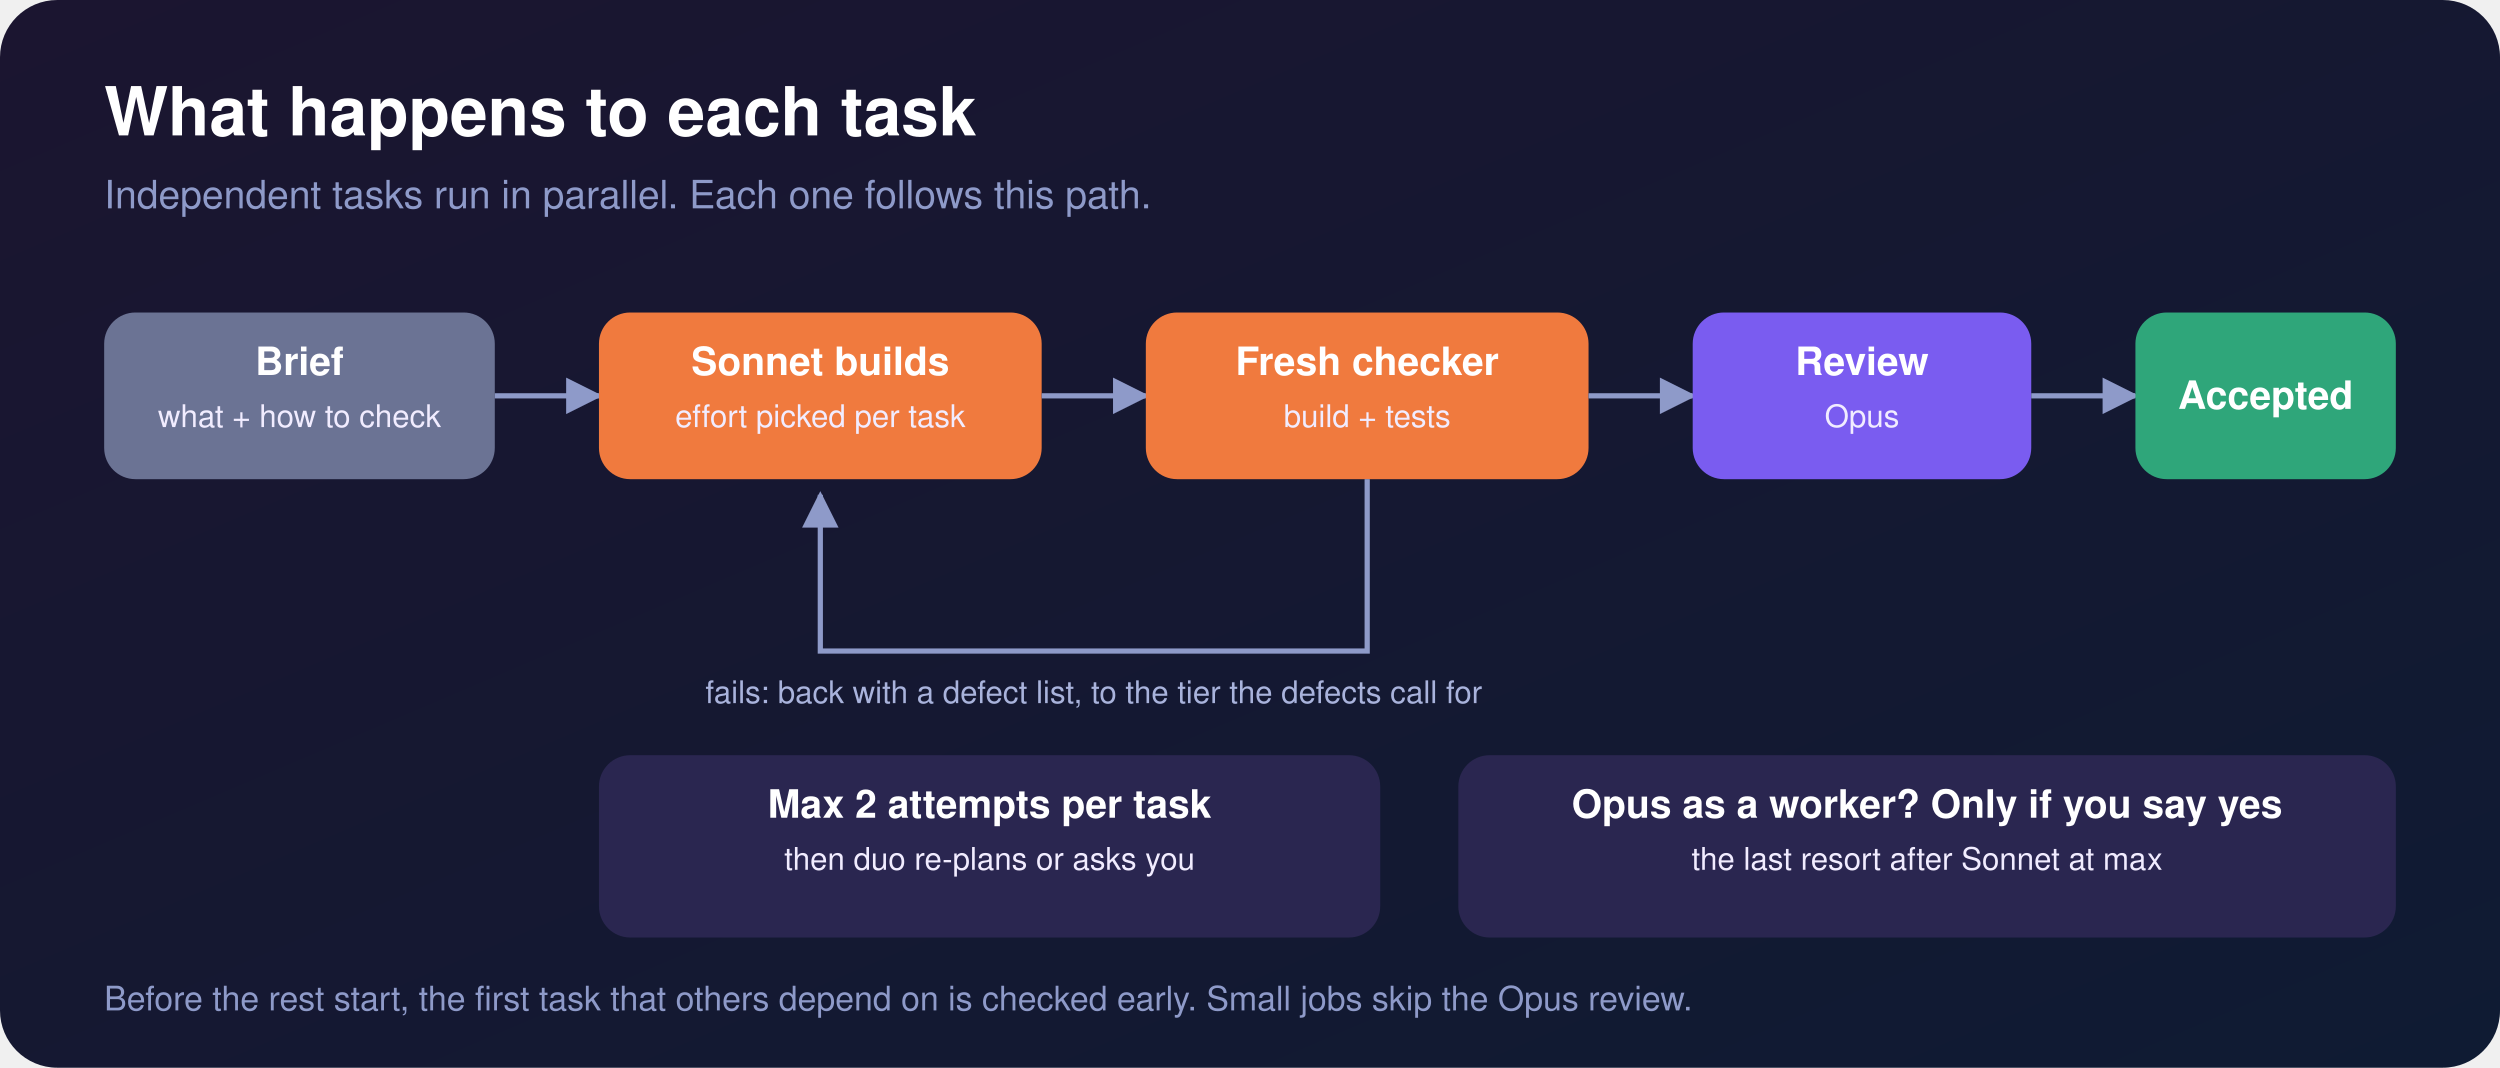
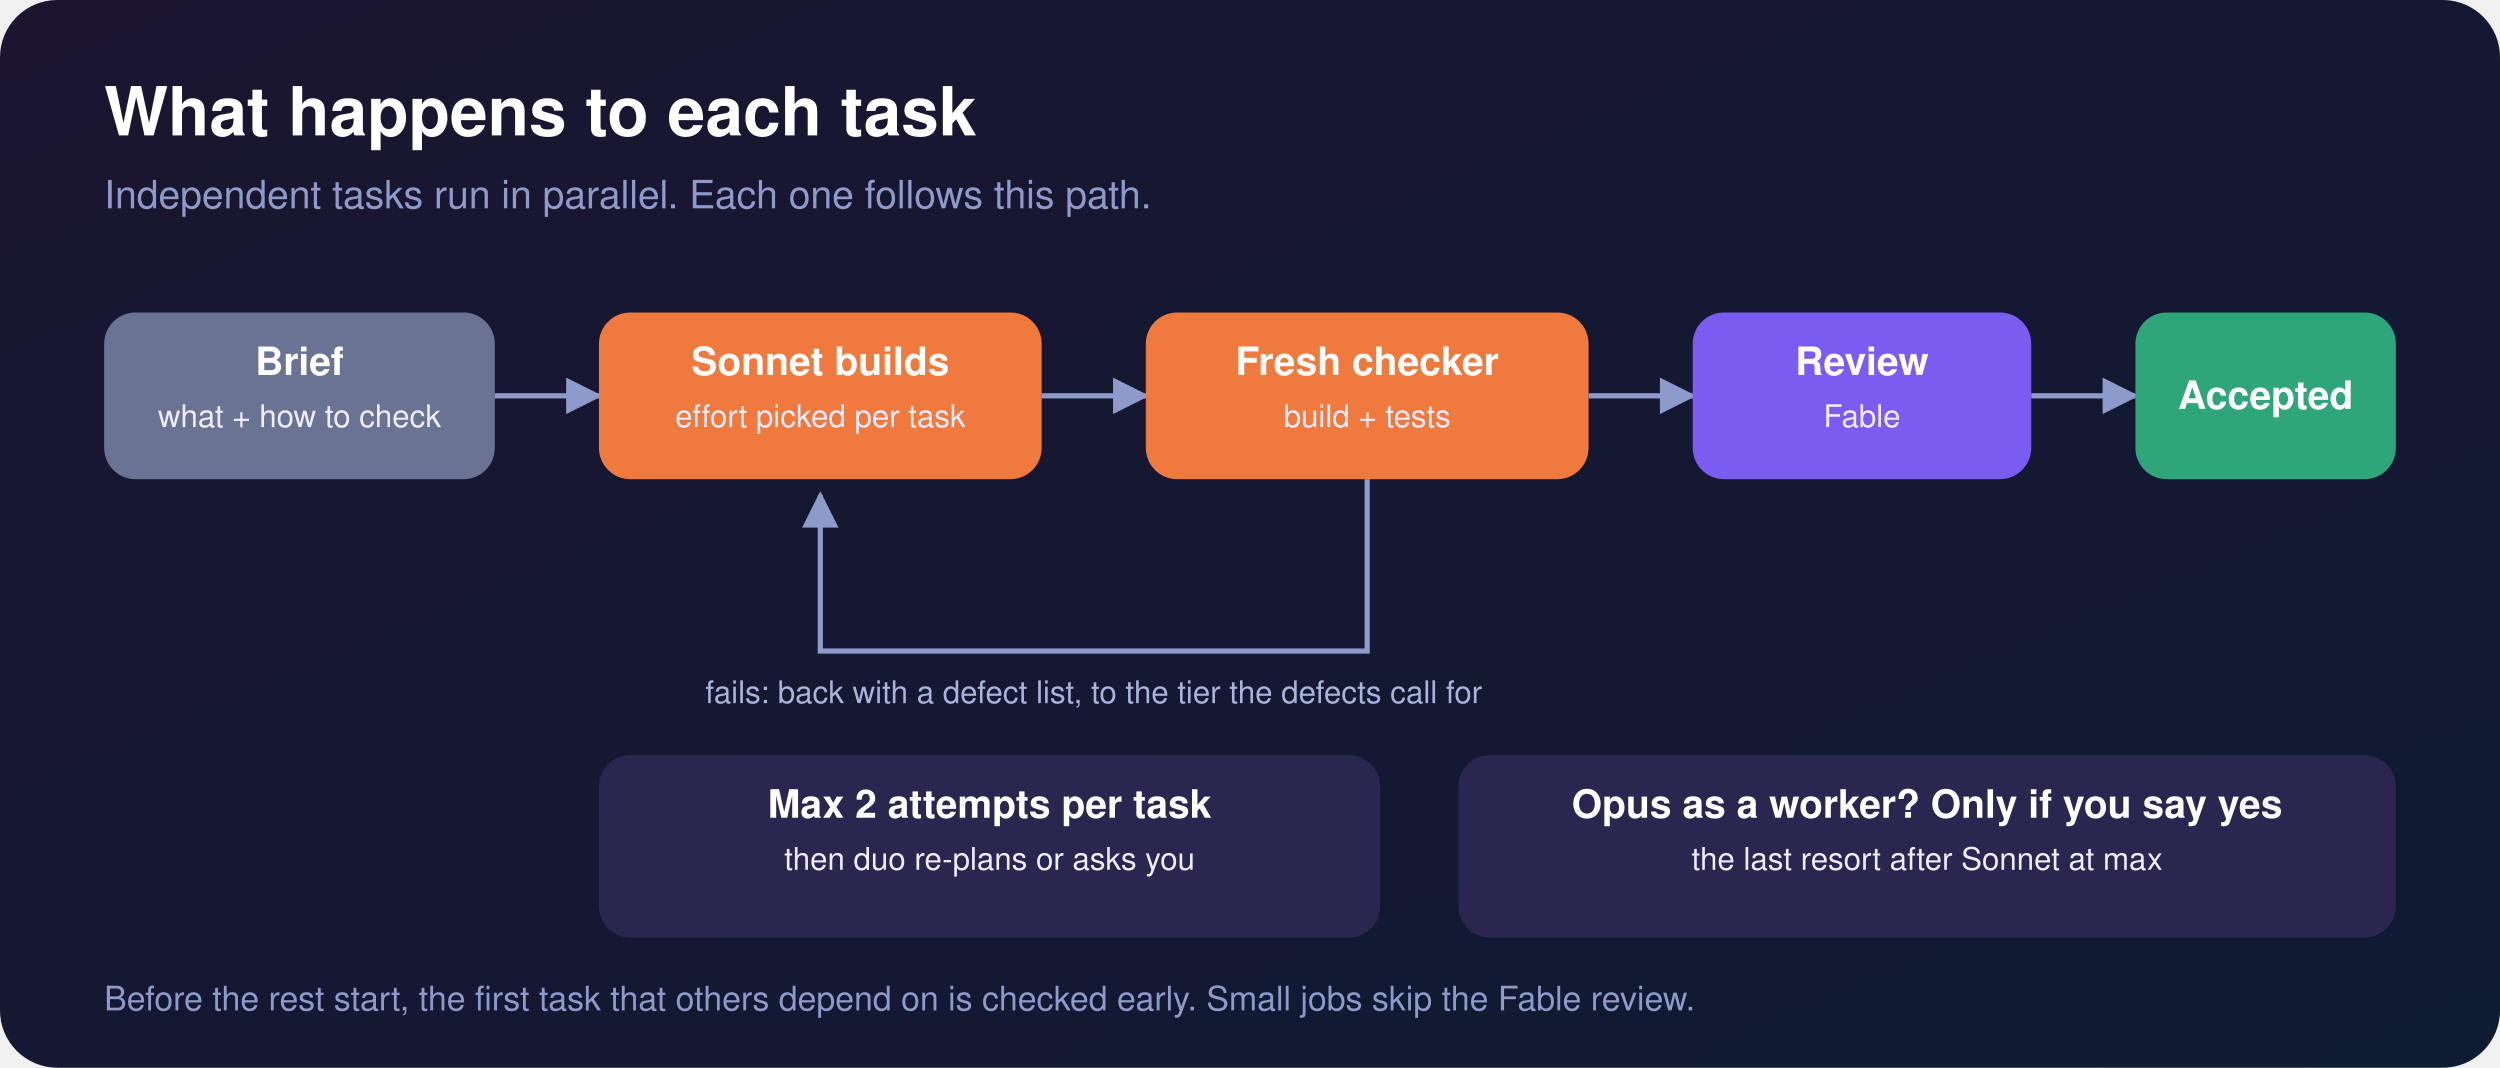
<svg xmlns="http://www.w3.org/2000/svg" viewBox="0 0 960 410" width="960" height="410" role="img" aria-label="What happens to one task in duo">
  <defs>
    <linearGradient id="bg" x1="0" y1="0" x2="1" y2="1">
      <stop offset="0" stop-color="#1B1530" />
      <stop offset="1" stop-color="#0F1B33" />
    </linearGradient>
    <marker id="ar" viewBox="0 0 10 10" refX="9" refY="5" markerWidth="7" markerHeight="7" orient="auto">
      <path d="M0 0L10 5L0 10z" fill="#8E9AC9" />
    </marker>
  </defs>
  <rect width="960" height="410" rx="22" fill="url(#bg)" />
  <g font-family="-apple-system, 'SF Pro Display', 'Segoe UI', Helvetica, Arial, sans-serif">
    <text x="40" y="52" font-size="26" font-weight="800" fill="#FFFFFF">What happens to each task</text>
    <text x="40" y="80" font-size="15" fill="#8E9AC9">Independent tasks run in parallel. Each one follows this path.</text>
    <rect x="40" y="120" width="150" height="64" rx="12" fill="#6B7394" />
    <text x="115.0" y="144" font-size="15" font-weight="700" fill="#FFFFFF" text-anchor="middle">Brief</text>
    <text x="115.0" y="164" font-size="12" fill="#F1ECFF" text-anchor="middle">what + how to check</text>
    <line x1="190" y1="152" x2="230" y2="152" stroke="#8E9AC9" stroke-width="2" marker-end="url(#ar)" />
    <rect x="230" y="120" width="170" height="64" rx="12" fill="#F07A3E" />
    <text x="315.0" y="144" font-size="15" font-weight="700" fill="#FFFFFF" text-anchor="middle">Sonnet builds</text>
    <text x="315.0" y="164" font-size="12" fill="#F1ECFF" text-anchor="middle">effort picked per task</text>
    <line x1="400" y1="152" x2="440" y2="152" stroke="#8E9AC9" stroke-width="2" marker-end="url(#ar)" />
    <rect x="440" y="120" width="170" height="64" rx="12" fill="#F07A3E" />
    <text x="525.0" y="144" font-size="15" font-weight="700" fill="#FFFFFF" text-anchor="middle">Fresh checker</text>
    <text x="525.0" y="164" font-size="12" fill="#F1ECFF" text-anchor="middle">build + tests</text>
    <line x1="610" y1="152" x2="650" y2="152" stroke="#8E9AC9" stroke-width="2" marker-end="url(#ar)" />
    <rect x="650" y="120" width="130" height="64" rx="12" fill="#7A5CF0" />
    <text x="715.0" y="144" font-size="15" font-weight="700" fill="#FFFFFF" text-anchor="middle">Review</text>
-     <text x="715.0" y="164" font-size="12" fill="#F1ECFF" text-anchor="middle">Opus</text>
+     <text x="715.0" y="164" font-size="12" fill="#F1ECFF" text-anchor="middle">Fable</text>
    <line x1="780" y1="152" x2="820" y2="152" stroke="#8E9AC9" stroke-width="2" marker-end="url(#ar)" />
    <rect x="820" y="120" width="100" height="64" rx="12" fill="#2FA67A" />
    <text x="870.0" y="157.0" font-size="15" font-weight="700" fill="#FFFFFF" text-anchor="middle">Accepted</text>
    <path d="M525 184 L525 250 L315 250 L315 190" fill="none" stroke="#8E9AC9" stroke-width="2" marker-end="url(#ar)" />
    <text x="420" y="270" font-size="12" fill="#A9B3DC" text-anchor="middle">fails: back with a defect list, to the tier the defects call for</text>
    <rect x="230" y="290" width="300" height="70" rx="12" fill="#2A2650" />
    <text x="380.0" y="314" font-size="15" font-weight="700" fill="#FFFFFF" text-anchor="middle">Max 2 attempts per task</text>
    <text x="380.0" y="334" font-size="12" fill="#F1ECFF" text-anchor="middle">then duo re-plans or asks you</text>
    <rect x="560" y="290" width="360" height="70" rx="12" fill="#2A2650" />
    <text x="740.0" y="314" font-size="15" font-weight="700" fill="#FFFFFF" text-anchor="middle">Opus as a worker? Only if you say yes</text>
    <text x="740.0" y="334" font-size="12" fill="#F1ECFF" text-anchor="middle">the last resort after Sonnet at max</text>
-     <text x="40" y="388" font-size="13" fill="#8E9AC9">Before the rest start, the first task that others depend on is checked early. Small jobs skip the Opus review.</text>
+     <text x="40" y="388" font-size="13" fill="#8E9AC9">Before the rest start, the first task that others depend on is checked early. Small jobs skip the Fable review.</text>
  </g>
</svg>
